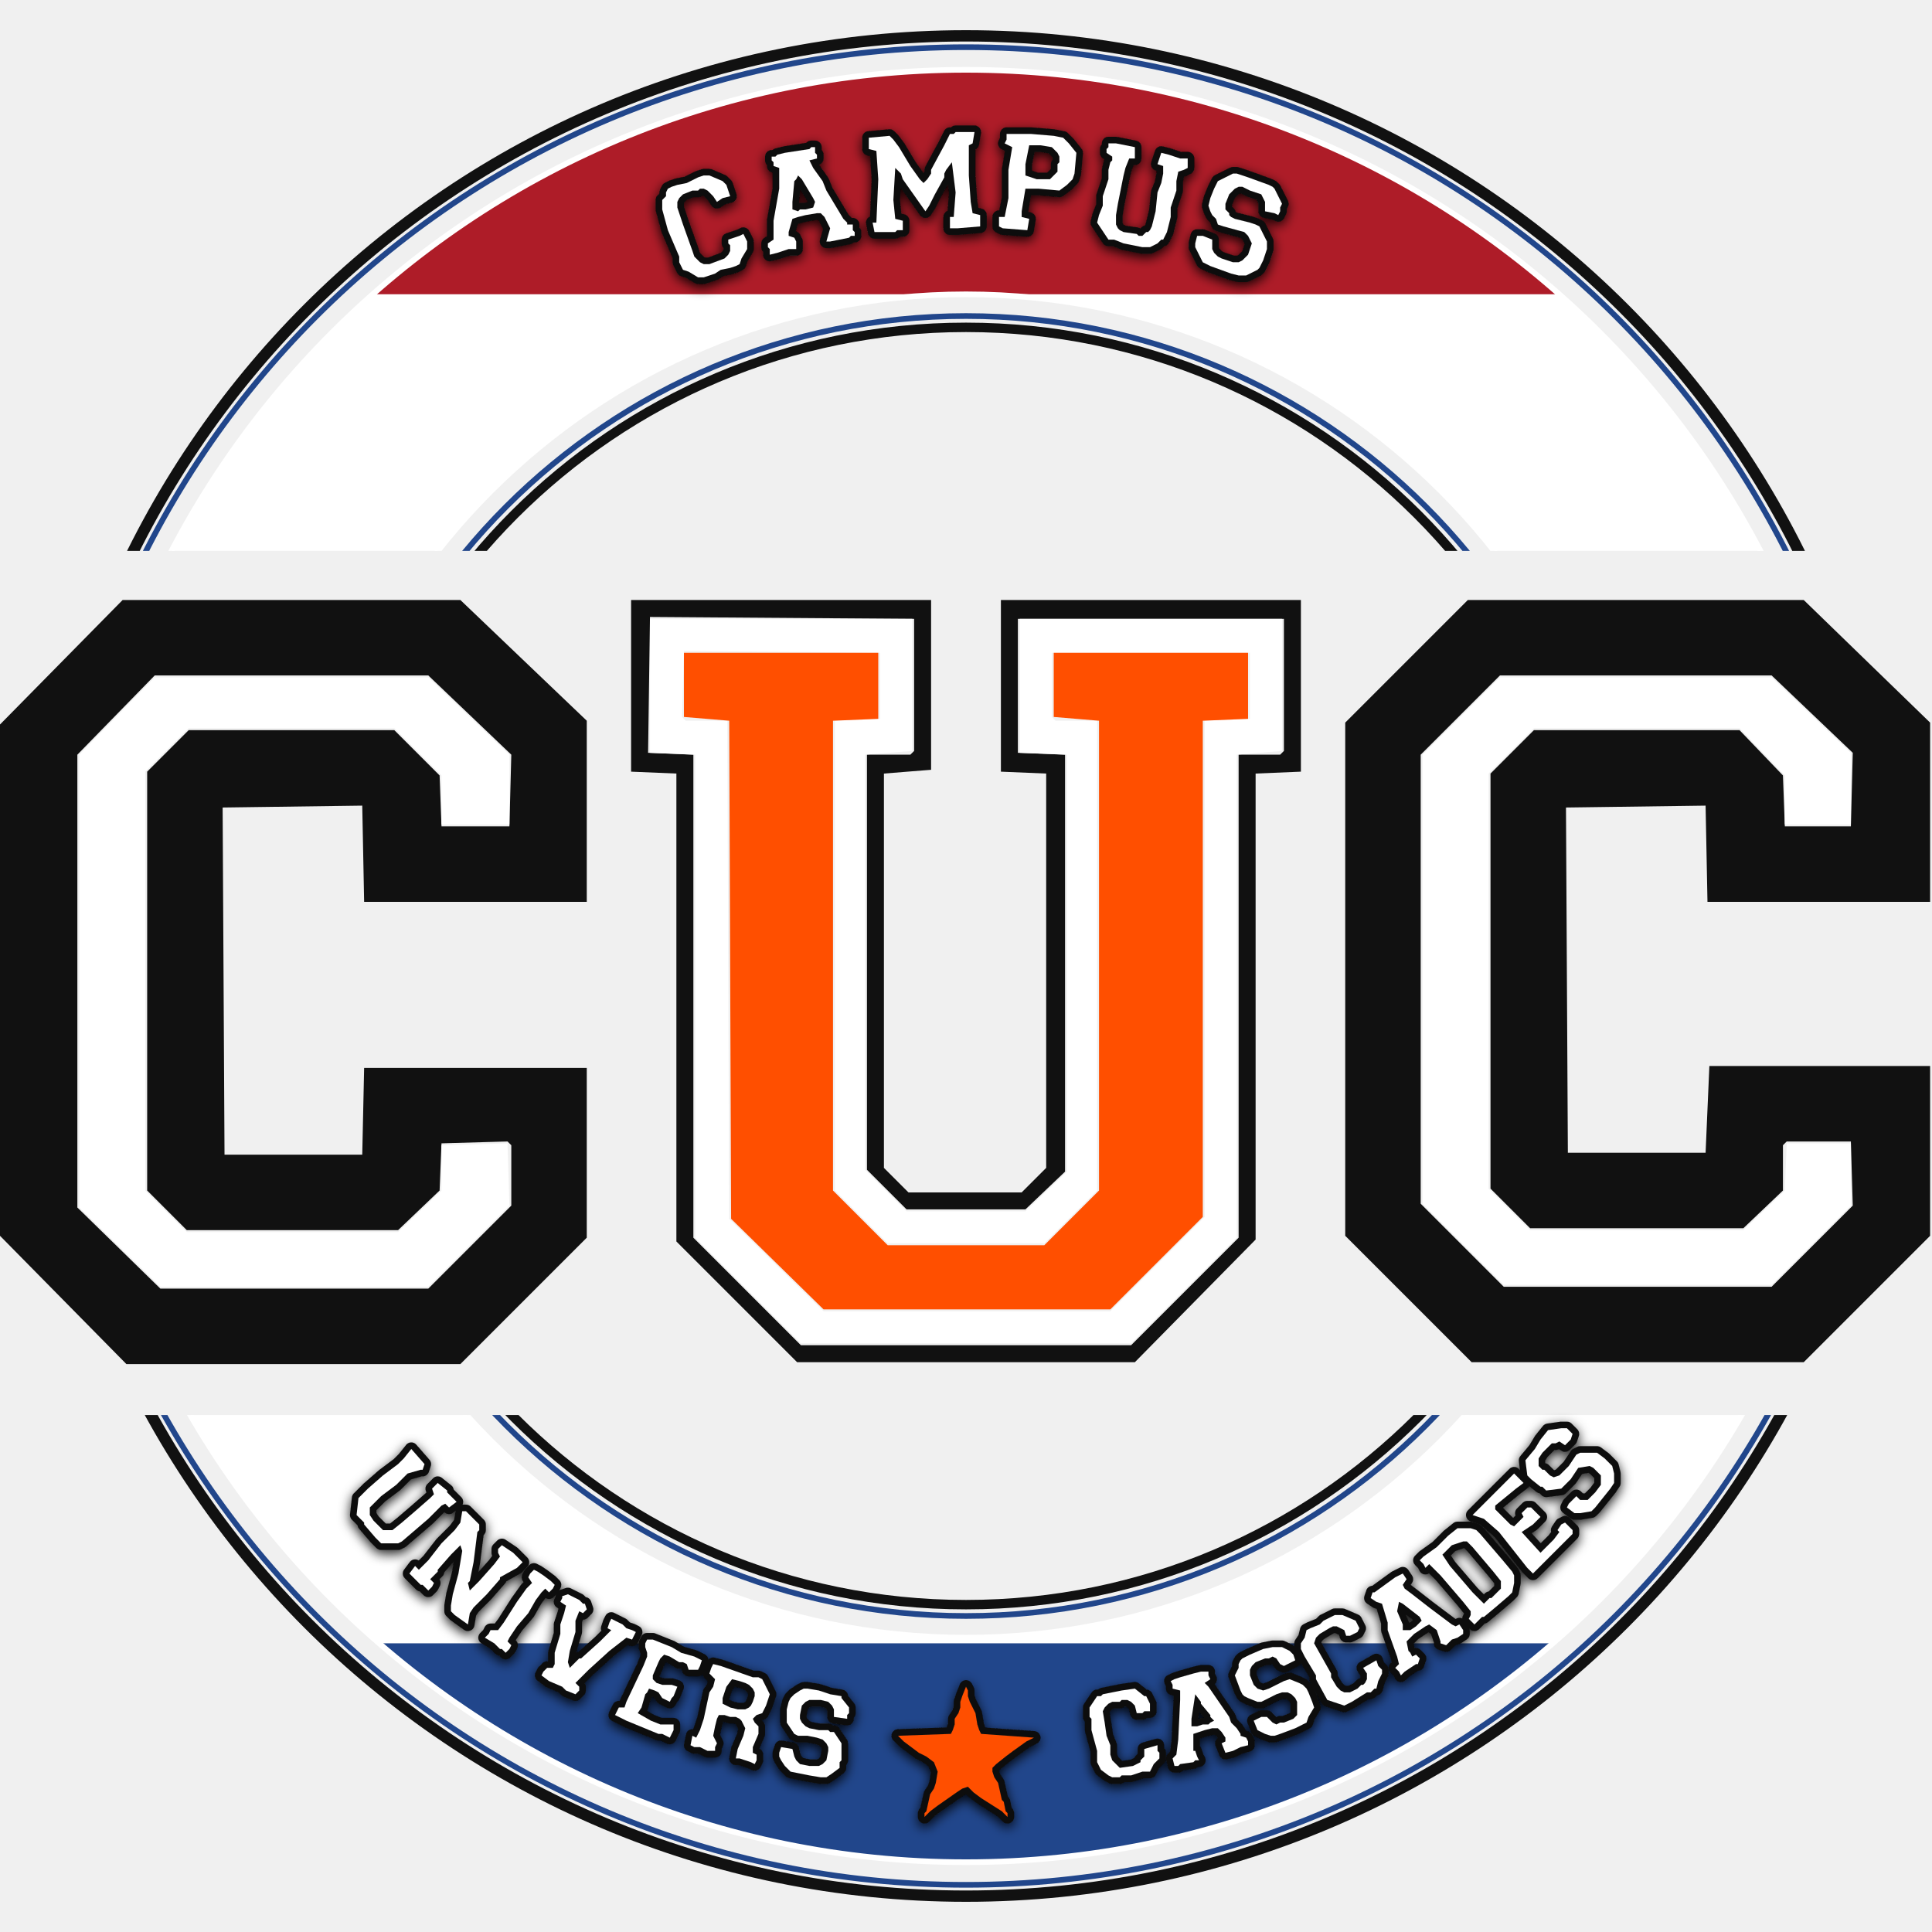
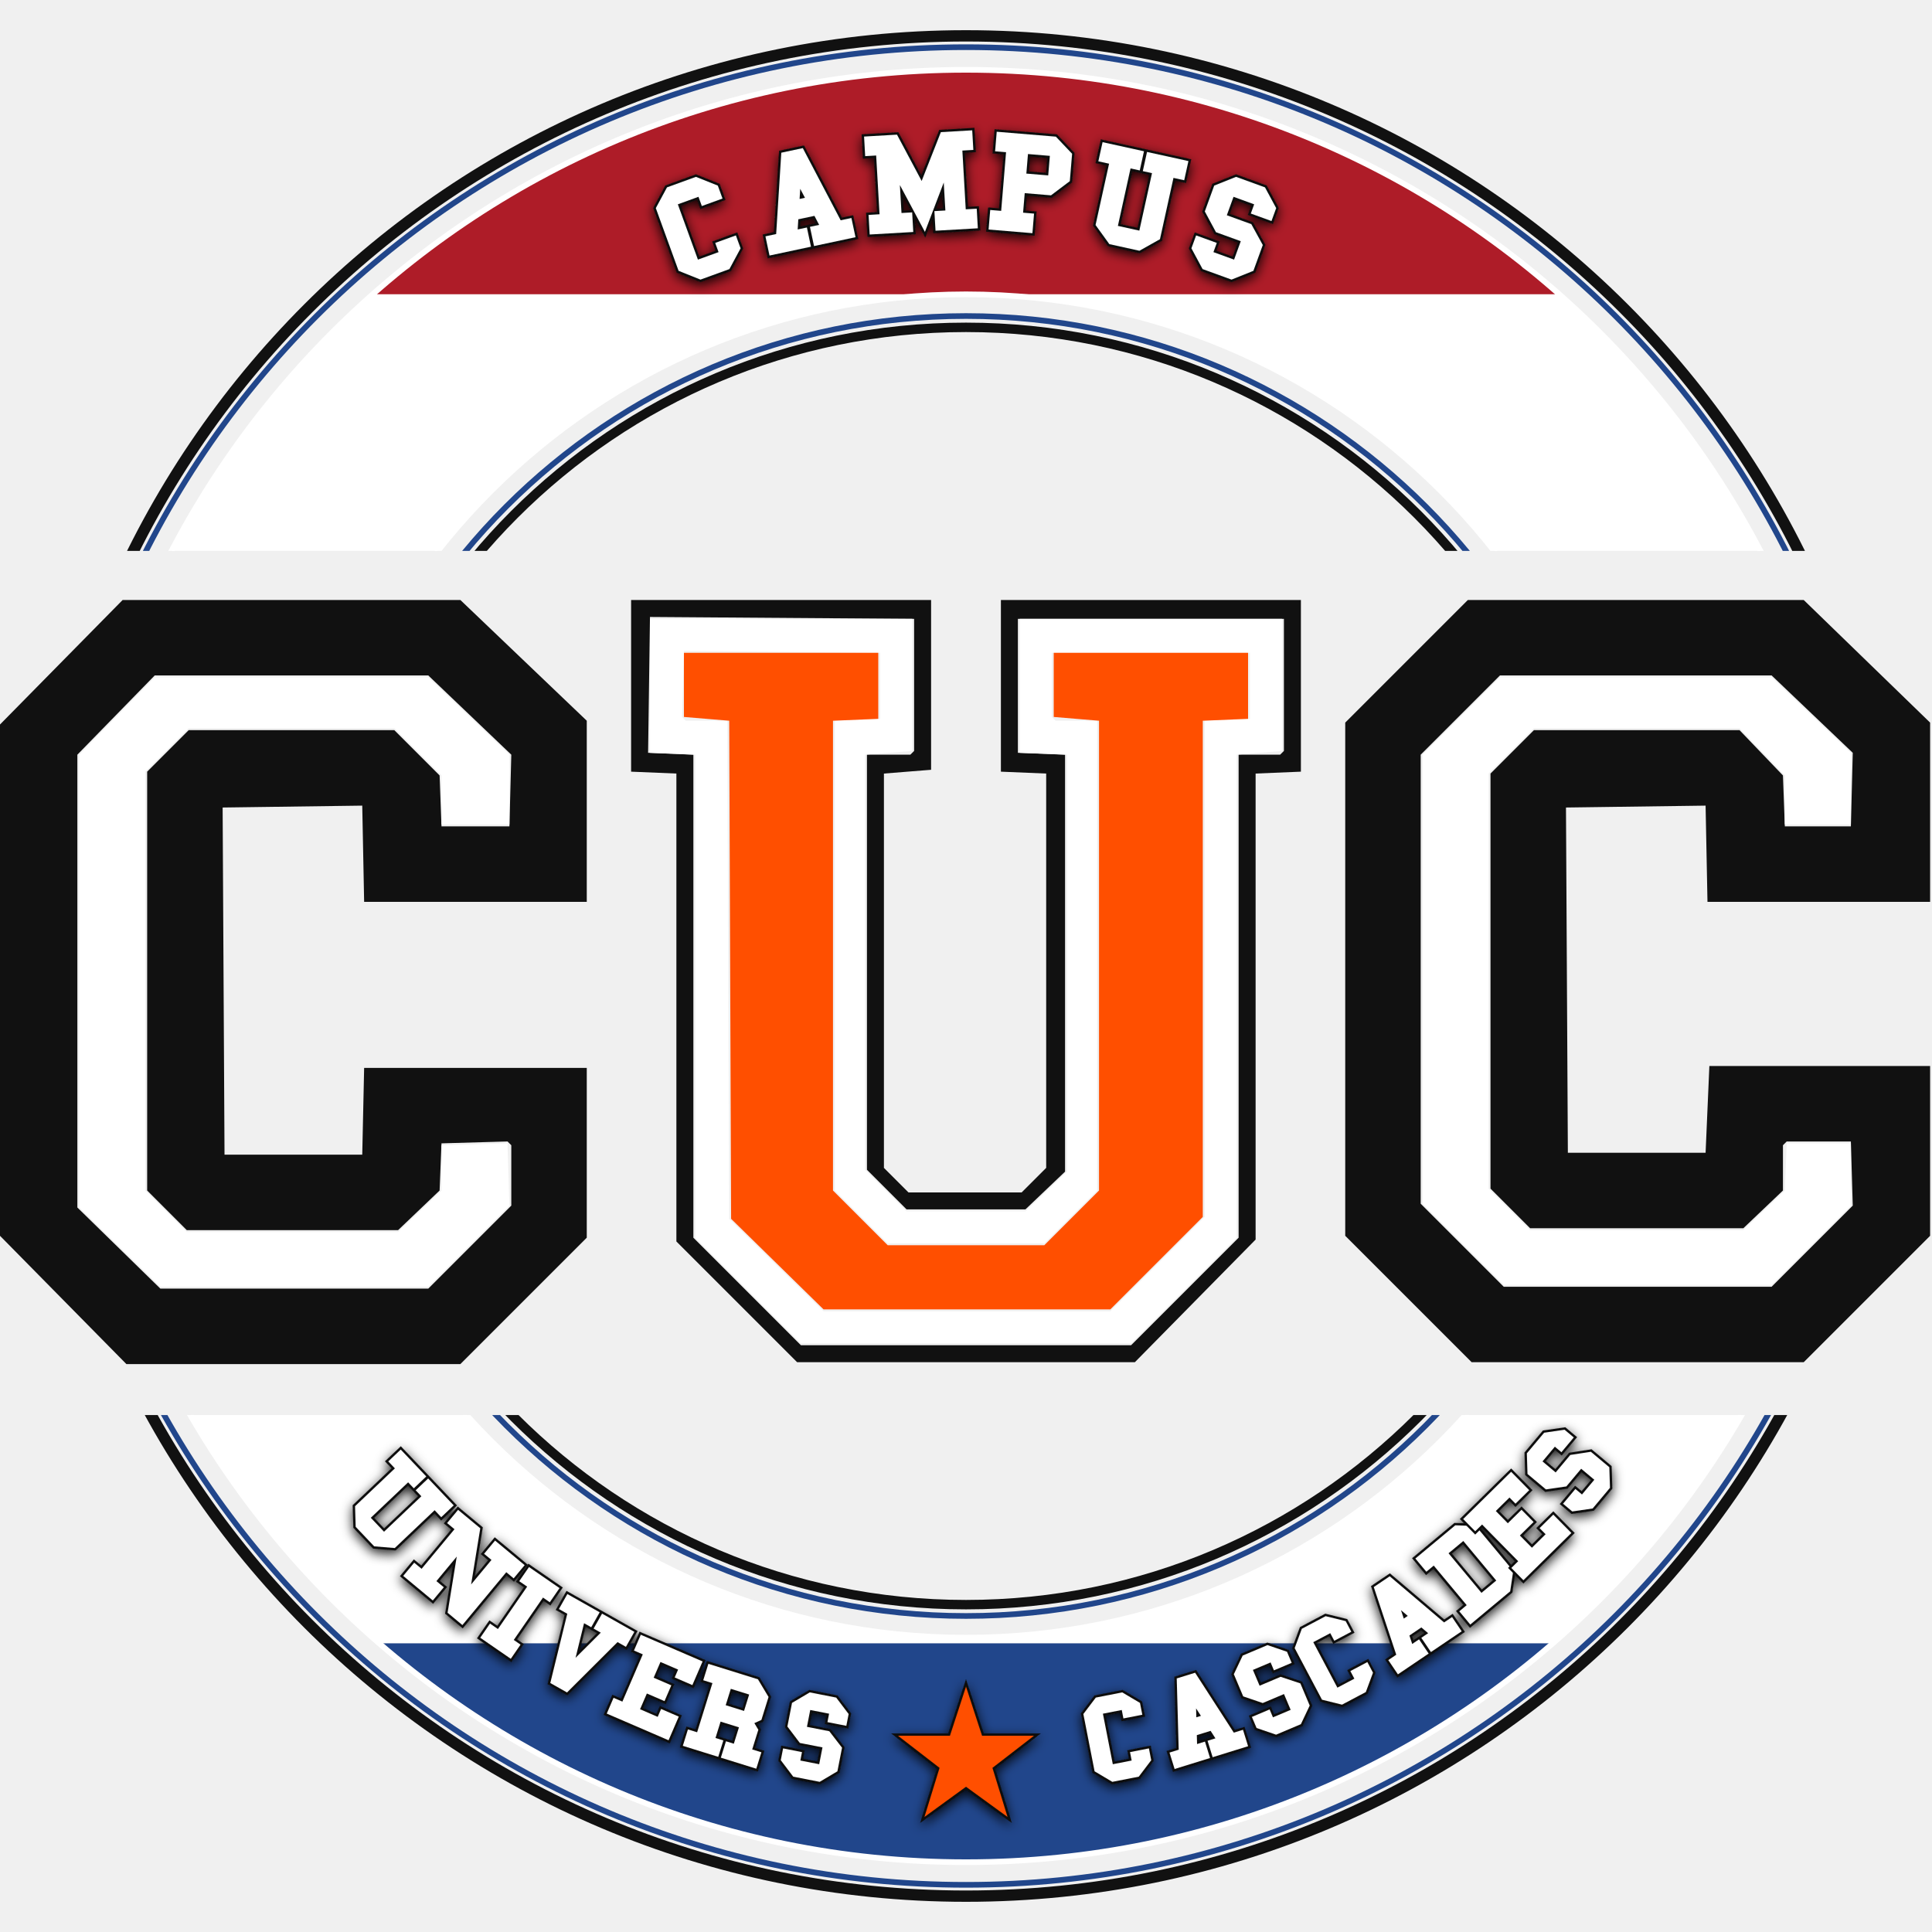
<svg xmlns="http://www.w3.org/2000/svg" viewBox="0 0 1024 1024" width="1024" height="1024">
  <defs>
    <clipPath id="ring-arcs-clip">
      <rect x="0" y="0" width="1024" height="292.0" />
      <rect x="0" y="750.0" width="1024" height="274.0" />
    </clipPath>
    <mask id="ring-donut-mask">
      <rect x="0" y="0" width="1024" height="1024" fill="black" />
      <circle cx="512.0" cy="512.0" r="475.0" fill="white" />
      <circle cx="512.0" cy="512.0" r="356.0" fill="black" />
    </mask>
    <filter id="text-glow" x="-20%" y="-20%" width="140%" height="140%">
      <feDropShadow dx="0" dy="2" stdDeviation="3" flood-color="#000000" flood-opacity="0.9" />
    </filter>
    <g id="flag-pattern">
      <rect x="0" y="0" width="1024" height="156" fill="#AE1C28" />
      <rect x="0" y="156" width="1024" height="715" fill="#FFFFFF" />
      <rect x="0" y="871" width="1024" height="153" fill="#21468B" />
    </g>
    <clipPath id="u-core-clip">
      <path d="M 362.5,346.0 L 362.5,380.0 L 386.5,382.0 L 387.5,646.0 L 436.5,694.0 L 588.5,694.0 L 637.5,645.0 L 637.5,382.0 L 661.5,381.0 L 661.5,346.0 L 558.5,346.0 L 558.5,380.0 L 582.5,382.0 L 582.5,631.0 L 553.5,660.0 L 470.5,660.0 L 441.5,631.0 L 441.5,382.0 L 465.5,381.0 L 465.5,346.0 Z" />
    </clipPath>
  </defs>
  <g clip-path="url(#ring-arcs-clip)">
    <g mask="url(#ring-donut-mask)">
      <use href="#flag-pattern" />
    </g>
    <circle cx="512.0" cy="512.0" r="493.0" fill="none" stroke="#111111" stroke-width="6" />
    <circle cx="512.0" cy="512.0" r="487.0" fill="none" stroke="#21468B" stroke-width="3" />
    <circle cx="512.0" cy="512.0" r="475.0" fill="none" stroke="#FFFFFF" stroke-width="3" />
    <circle cx="512.0" cy="512.0" r="356.0" fill="none" stroke="#FFFFFF" stroke-width="3" />
    <circle cx="512.0" cy="512.0" r="344.5" fill="none" stroke="#21468B" stroke-width="3" />
    <circle cx="512.0" cy="512.0" r="338.5" fill="none" stroke="#111111" stroke-width="5" />
  </g>
  <g filter="url(#text-glow)">
-     <path d="M 594.5,896.0 L 589.5,897.0 L 584.5,898.0 L 583.5,899.0 L 581.5,899.0 L 579.5,902.0 L 577.5,905.0 L 577.5,910.0 L 578.5,911.0 L 578.5,917.0 L 581.5,928.0 L 581.5,934.0 L 583.5,938.0 L 587.5,941.0 L 589.5,942.0 L 593.5,942.0 L 594.5,941.0 L 599.5,941.0 L 605.5,939.0 L 609.5,939.0 L 611.5,935.0 L 614.5,932.0 L 614.5,929.0 L 613.5,928.0 L 613.5,925.0 L 606.5,927.0 L 606.5,931.0 L 604.5,933.0 L 604.5,934.0 L 600.5,936.0 L 593.5,937.0 L 589.5,933.0 L 588.5,930.0 L 588.5,925.0 L 586.5,920.0 L 585.5,913.0 L 584.5,907.0 L 585.5,905.0 L 587.5,903.0 L 589.5,902.0 L 593.5,902.0 L 594.5,901.0 L 597.5,901.0 L 599.5,902.0 L 601.5,904.0 L 602.5,908.0 L 605.5,908.0 L 606.5,907.0 L 609.5,907.0 L 609.5,903.0 L 607.5,899.0 L 606.5,899.0 L 601.5,895.0 Z" fill="#FFFFFF" stroke="#111111" stroke-width="7" stroke-linejoin="round" paint-order="stroke fill" fill-rule="evenodd" />
-     <path d="M 426.0,895.0 L 424.0,896.0 L 421.0,898.0 L 419.0,900.0 L 418.0,902.0 L 417.0,906.0 L 417.0,913.0 L 419.0,916.0 L 421.0,919.0 L 423.0,920.0 L 428.0,920.0 L 433.0,921.0 L 436.0,922.0 L 438.0,924.0 L 439.0,926.0 L 439.0,928.0 L 438.0,933.0 L 436.0,935.0 L 434.0,936.0 L 429.0,936.0 L 424.0,935.0 L 422.0,933.0 L 421.0,931.0 L 420.0,927.0 L 414.0,926.0 L 413.0,929.0 L 413.0,931.0 L 414.0,933.0 L 416.0,936.0 L 419.0,939.0 L 424.0,940.0 L 429.0,941.0 L 435.0,942.0 L 438.0,942.0 L 441.0,940.0 L 445.0,937.0 L 445.0,934.0 L 446.0,933.0 L 446.0,924.0 L 442.0,918.0 L 440.0,918.0 L 439.0,917.0 L 434.0,917.0 L 429.0,916.0 L 427.0,915.0 L 425.0,913.0 L 424.0,911.0 L 424.0,909.0 L 425.0,904.0 L 427.0,902.0 L 429.0,901.0 L 435.0,901.0 L 439.0,902.0 L 441.0,904.0 L 442.0,906.0 L 442.0,910.0 L 449.0,911.0 L 449.0,909.0 L 450.0,908.0 L 450.0,905.0 L 446.0,900.0 L 446.0,899.0 L 440.0,898.0 L 434.0,896.0 L 428.0,895.0 Z" fill="#FFFFFF" stroke="#111111" stroke-width="7" stroke-linejoin="round" paint-order="stroke fill" fill-rule="evenodd" />
-     <path d="M 636.5,886.0 L 632.5,887.0 L 625.5,889.0 L 622.5,890.0 L 620.5,891.0 L 621.5,893.0 L 621.5,895.0 L 625.5,896.0 L 625.5,901.0 L 624.5,922.0 L 623.5,930.0 L 621.5,932.0 L 622.5,936.0 L 624.5,936.0 L 625.5,935.0 L 632.5,934.0 L 633.5,933.0 L 635.5,933.0 L 634.5,931.0 L 633.5,928.0 L 632.5,928.0 L 632.5,919.0 L 635.5,918.0 L 638.5,917.0 L 642.5,916.0 L 645.5,916.0 L 647.5,918.0 L 649.5,921.0 L 649.5,923.0 L 647.5,924.0 L 649.5,929.0 L 653.5,928.0 L 657.5,926.0 L 661.5,925.0 L 661.5,923.0 L 660.5,921.0 L 657.5,920.0 L 657.5,919.0 L 655.5,916.0 L 652.5,913.0 L 651.5,910.0 L 640.5,894.0 L 638.5,892.0 L 641.5,890.0 L 640.5,888.0 L 640.5,886.0 Z M 633.5,898.0 L 636.5,902.0 L 636.5,903.0 L 641.5,909.0 L 641.5,910.0 L 643.5,912.0 L 641.5,913.0 L 640.5,914.0 L 637.5,914.0 L 634.5,915.0 L 631.5,915.0 L 631.5,911.0 Z" fill="#FFFFFF" stroke="#111111" stroke-width="7" stroke-linejoin="round" paint-order="stroke fill" fill-rule="evenodd" />
-     <path d="M 378.0,882.0 L 377.0,884.0 L 376.0,887.0 L 379.0,890.0 L 378.0,894.0 L 376.0,897.0 L 373.0,911.0 L 371.0,917.0 L 369.0,921.0 L 367.0,920.0 L 366.0,925.0 L 368.0,926.0 L 371.0,926.0 L 375.0,928.0 L 379.0,928.0 L 379.0,926.0 L 380.0,924.0 L 378.0,920.0 L 379.0,915.0 L 380.0,911.0 L 381.0,909.0 L 384.0,909.0 L 387.0,910.0 L 390.0,910.0 L 392.0,911.0 L 393.0,912.0 L 395.0,916.0 L 394.0,920.0 L 391.0,927.0 L 390.0,932.0 L 392.0,932.0 L 395.0,933.0 L 398.0,934.0 L 400.0,935.0 L 401.0,933.0 L 401.0,930.0 L 399.0,929.0 L 399.0,926.0 L 402.0,919.0 L 402.0,915.0 L 400.0,913.0 L 399.0,911.0 L 401.0,909.0 L 404.0,908.0 L 406.0,904.0 L 407.0,901.0 L 408.0,898.0 L 404.0,890.0 L 402.0,889.0 L 399.0,889.0 L 382.0,883.0 Z M 388.0,890.0 L 392.0,891.0 L 395.0,892.0 L 397.0,893.0 L 399.0,895.0 L 400.0,897.0 L 400.0,899.0 L 399.0,902.0 L 398.0,904.0 L 397.0,905.0 L 395.0,906.0 L 391.0,906.0 L 387.0,905.0 L 383.0,903.0 L 383.0,900.0 L 385.0,894.0 Z" fill="#FFFFFF" stroke="#111111" stroke-width="7" stroke-linejoin="round" paint-order="stroke fill" fill-rule="evenodd" />
-     <path d="M 674.5,873.0 L 669.5,874.0 L 662.5,877.0 L 660.5,878.0 L 658.5,879.0 L 657.5,880.0 L 656.5,882.0 L 656.5,884.0 L 654.5,888.0 L 657.5,896.0 L 658.5,898.0 L 659.5,899.0 L 661.5,900.0 L 666.5,902.0 L 668.5,902.0 L 676.5,898.0 L 679.5,897.0 L 682.5,897.0 L 684.5,898.0 L 686.5,900.0 L 687.5,902.0 L 687.5,904.0 L 687.5,907.0 L 687.5,909.0 L 685.5,911.0 L 680.5,913.0 L 678.5,913.0 L 676.5,914.0 L 674.5,913.0 L 671.5,910.0 L 668.5,910.0 L 664.5,912.0 L 666.5,917.0 L 668.5,918.0 L 670.5,919.0 L 673.5,920.0 L 675.5,920.0 L 678.5,919.0 L 686.5,916.0 L 690.5,914.0 L 692.5,913.0 L 693.5,910.0 L 696.5,905.0 L 695.5,902.0 L 693.5,897.0 L 692.5,895.0 L 690.5,893.0 L 688.5,892.0 L 683.5,890.0 L 680.5,891.0 L 672.5,895.0 L 669.5,896.0 L 666.5,895.0 L 664.5,893.0 L 662.5,888.0 L 662.5,885.0 L 663.5,883.0 L 665.5,881.0 L 670.5,879.0 L 672.5,879.0 L 674.5,878.0 L 676.5,879.0 L 678.5,882.0 L 680.5,883.0 L 686.5,880.0 L 685.5,877.0 L 683.5,875.0 L 681.5,874.0 L 679.5,873.0 L 677.5,873.0 Z" fill="#FFFFFF" stroke="#111111" stroke-width="7" stroke-linejoin="round" paint-order="stroke fill" fill-rule="evenodd" />
-     <path d="M 343.0,869.0 L 342.0,871.0 L 342.0,873.0 L 343.0,876.0 L 343.0,878.0 L 341.0,883.0 L 332.0,902.0 L 331.0,905.0 L 328.0,905.0 L 327.0,907.0 L 326.0,909.0 L 328.0,910.0 L 332.0,912.0 L 349.0,919.0 L 351.0,919.0 L 355.0,921.0 L 356.0,919.0 L 357.0,917.0 L 357.0,914.0 L 352.0,914.0 L 350.0,914.0 L 345.0,912.0 L 338.0,908.0 L 340.0,905.0 L 342.0,898.0 L 343.0,897.0 L 344.0,895.0 L 347.0,896.0 L 349.0,897.0 L 351.0,900.0 L 355.0,902.0 L 356.0,900.0 L 357.0,899.0 L 359.0,894.0 L 356.0,893.0 L 353.0,893.0 L 351.0,893.0 L 348.0,892.0 L 346.0,890.0 L 346.0,888.0 L 349.0,881.0 L 350.0,879.0 L 352.0,877.0 L 355.0,878.0 L 360.0,881.0 L 362.0,881.0 L 364.0,882.0 L 365.0,885.0 L 370.0,885.0 L 371.0,883.0 L 372.0,880.0 L 370.0,879.0 L 368.0,878.0 L 361.0,876.0 L 356.0,873.0 L 346.0,869.0 Z" fill="#FFFFFF" stroke="#111111" stroke-width="7" stroke-linejoin="round" paint-order="stroke fill" fill-rule="evenodd" />
-     <path d="M 707.5,856.0 L 701.5,859.0 L 699.5,861.0 L 694.5,863.0 L 692.5,864.0 L 691.5,868.0 L 689.5,871.0 L 689.5,874.0 L 691.5,878.0 L 697.5,888.0 L 697.5,890.0 L 703.5,901.0 L 706.5,902.0 L 709.5,903.0 L 712.5,904.0 L 716.5,902.0 L 724.5,897.0 L 726.5,897.0 L 728.5,895.0 L 729.5,895.0 L 730.5,891.0 L 732.5,887.0 L 732.5,885.0 L 730.5,883.0 L 729.5,880.0 L 722.5,884.0 L 724.5,887.0 L 724.5,890.0 L 723.5,892.0 L 722.5,893.0 L 721.5,893.0 L 719.5,895.0 L 717.5,896.0 L 715.5,897.0 L 712.5,897.0 L 710.5,896.0 L 708.5,894.0 L 705.5,889.0 L 705.5,887.0 L 696.5,871.0 L 697.5,868.0 L 699.5,866.0 L 704.5,863.0 L 706.5,862.0 L 708.5,862.0 L 712.5,864.0 L 713.5,867.0 L 715.5,867.0 L 717.5,866.0 L 719.5,865.0 L 720.5,863.0 L 719.5,861.0 L 718.5,859.0 L 711.5,856.0 Z" fill="#FFFFFF" stroke="#111111" stroke-width="7" stroke-linejoin="round" paint-order="stroke fill" fill-rule="evenodd" />
-     <path d="M 298.0,846.0 L 298.0,847.0 L 297.0,849.0 L 300.0,851.0 L 299.0,855.0 L 297.0,861.0 L 297.0,866.0 L 294.0,876.0 L 294.0,882.0 L 293.0,884.0 L 290.0,884.0 L 288.0,886.0 L 287.0,888.0 L 291.0,891.0 L 298.0,894.0 L 300.0,896.0 L 305.0,898.0 L 307.0,896.0 L 307.0,894.0 L 305.0,892.0 L 312.0,885.0 L 323.0,875.0 L 332.0,868.0 L 335.0,869.0 L 336.0,867.0 L 337.0,865.0 L 335.0,864.0 L 332.0,863.0 L 330.0,861.0 L 324.0,858.0 L 323.0,860.0 L 322.0,863.0 L 324.0,864.0 L 318.0,870.0 L 308.0,879.0 L 307.0,879.0 L 302.0,884.0 L 301.0,881.0 L 302.0,875.0 L 305.0,865.0 L 305.0,859.0 L 307.0,854.0 L 309.0,855.0 L 311.0,853.0 L 310.0,850.0 L 309.0,850.0 L 307.0,848.0 L 301.0,845.0 Z" fill="#FFFFFF" stroke="#111111" stroke-width="7" stroke-linejoin="round" paint-order="stroke fill" fill-rule="evenodd" />
-     <path d="M 739.5,836.0 L 728.5,844.0 L 727.5,844.0 L 726.5,847.0 L 729.5,849.0 L 732.5,850.0 L 735.5,860.0 L 735.5,864.0 L 740.5,878.0 L 741.5,882.0 L 739.5,884.0 L 741.5,886.0 L 742.5,888.0 L 744.5,886.0 L 750.5,882.0 L 751.5,882.0 L 752.5,879.0 L 750.5,877.0 L 748.5,878.0 L 747.5,876.0 L 746.5,875.0 L 745.5,870.0 L 749.5,866.0 L 752.5,864.0 L 755.5,862.0 L 757.5,861.0 L 761.5,864.0 L 763.5,870.0 L 763.5,871.0 L 766.5,872.0 L 769.5,869.0 L 772.5,868.0 L 775.5,866.0 L 775.5,864.0 L 773.5,861.0 L 771.5,862.0 L 769.5,861.0 L 765.5,858.0 L 757.5,852.0 L 748.5,845.0 L 744.5,842.0 L 743.5,840.0 L 745.5,837.0 L 743.5,834.0 Z M 741.5,849.0 L 743.5,850.0 L 752.5,857.0 L 753.5,859.0 L 750.5,862.0 L 747.5,864.0 L 743.5,864.0 L 743.5,861.0 L 740.5,854.0 Z" fill="#FFFFFF" stroke="#111111" stroke-width="7" stroke-linejoin="round" paint-order="stroke fill" fill-rule="evenodd" />
-     <path d="M 283.0,832.0 L 281.0,834.0 L 280.0,836.0 L 282.0,839.0 L 279.0,842.0 L 274.0,849.0 L 267.0,860.0 L 264.0,864.0 L 260.0,864.0 L 259.0,866.0 L 257.0,868.0 L 262.0,871.0 L 265.0,874.0 L 266.0,874.0 L 268.0,876.0 L 270.0,874.0 L 271.0,872.0 L 269.0,870.0 L 270.0,868.0 L 272.0,865.0 L 274.0,862.0 L 280.0,855.0 L 284.0,848.0 L 287.0,844.0 L 289.0,842.0 L 291.0,844.0 L 293.0,842.0 L 294.0,840.0 L 292.0,838.0 L 288.0,835.0 L 285.0,833.0 Z" fill="#FFFFFF" stroke="#111111" stroke-width="7" stroke-linejoin="round" paint-order="stroke fill" fill-rule="evenodd" />
-     <path d="M 772.5,810.0 L 767.5,814.0 L 761.5,820.0 L 754.5,825.0 L 752.5,827.0 L 754.5,829.0 L 755.5,831.0 L 757.5,829.0 L 763.5,835.0 L 769.5,842.0 L 775.5,849.0 L 779.5,854.0 L 779.5,856.0 L 778.5,858.0 L 781.5,861.0 L 785.5,857.0 L 786.5,857.0 L 792.5,852.0 L 799.5,846.0 L 801.5,844.0 L 802.5,839.0 L 802.5,835.0 L 801.5,833.0 L 796.5,827.0 L 790.5,820.0 L 784.5,813.0 L 782.5,811.0 L 779.5,810.0 Z M 775.5,817.0 L 777.5,817.0 L 780.5,820.0 L 791.5,833.0 L 795.5,838.0 L 795.5,842.0 L 790.5,847.0 L 789.5,847.0 L 786.5,850.0 L 780.5,844.0 L 768.5,830.0 L 764.5,824.0 L 769.5,819.0 Z" fill="#FFFFFF" stroke="#111111" stroke-width="7" stroke-linejoin="round" paint-order="stroke fill" fill-rule="evenodd" />
-     <path d="M 245.0,801.0 L 244.0,807.0 L 241.0,811.0 L 234.0,818.0 L 227.0,827.0 L 222.0,832.0 L 220.0,830.0 L 217.0,834.0 L 223.0,840.0 L 224.0,840.0 L 227.0,843.0 L 229.0,841.0 L 230.0,839.0 L 228.0,837.0 L 232.0,833.0 L 232.0,832.0 L 239.0,824.0 L 244.0,819.0 L 245.0,822.0 L 244.0,828.0 L 243.0,834.0 L 240.0,845.0 L 239.0,851.0 L 239.0,854.0 L 241.0,856.0 L 248.0,861.0 L 249.0,855.0 L 251.0,852.0 L 258.0,845.0 L 265.0,837.0 L 265.0,836.0 L 274.0,831.0 L 277.0,828.0 L 272.0,823.0 L 266.0,819.0 L 264.0,821.0 L 264.0,823.0 L 265.0,825.0 L 262.0,829.0 L 254.0,838.0 L 249.0,843.0 L 248.0,839.0 L 249.0,838.0 L 251.0,828.0 L 253.0,812.0 L 254.0,811.0 L 254.0,808.0 L 247.0,801.0 Z" fill="#FFFFFF" stroke="#111111" stroke-width="7" stroke-linejoin="round" paint-order="stroke fill" fill-rule="evenodd" />
-     <path d="M 802.5,781.0 L 780.5,803.0 L 786.5,805.0 L 794.5,812.0 L 809.5,831.0 L 812.5,834.0 L 833.5,813.0 L 833.5,811.0 L 829.5,807.0 L 827.5,808.0 L 825.5,811.0 L 826.5,812.0 L 823.5,816.0 L 816.5,823.0 L 806.5,812.0 L 812.5,808.0 L 816.5,804.0 L 811.5,799.0 L 809.5,799.0 L 806.5,802.0 L 807.5,804.0 L 802.5,809.0 L 800.5,808.0 L 792.5,800.0 L 792.5,798.0 L 803.5,789.0 L 807.5,786.0 Z" fill="#FFFFFF" stroke="#111111" stroke-width="7" stroke-linejoin="round" paint-order="stroke fill" fill-rule="evenodd" />
-     <path d="M 214.0,773.0 L 211.0,776.0 L 203.0,782.0 L 195.0,789.0 L 190.0,794.0 L 189.0,803.0 L 193.0,807.0 L 193.0,808.0 L 199.0,815.0 L 202.0,818.0 L 211.0,818.0 L 213.0,817.0 L 220.0,811.0 L 227.0,805.0 L 234.0,798.0 L 236.0,797.0 L 238.0,799.0 L 242.0,796.0 L 237.0,791.0 L 237.0,790.0 L 232.0,786.0 L 229.0,789.0 L 230.0,792.0 L 228.0,794.0 L 220.0,801.0 L 213.0,807.0 L 208.0,811.0 L 203.0,811.0 L 198.0,806.0 L 196.0,803.0 L 196.0,799.0 L 202.0,793.0 L 210.0,787.0 L 216.0,781.0 L 223.0,779.0 L 224.0,779.0 L 225.0,776.0 L 218.0,768.0 Z" fill="#FFFFFF" stroke="#111111" stroke-width="7" stroke-linejoin="round" paint-order="stroke fill" fill-rule="evenodd" />
-     <path d="M 827.5,757.0 L 820.5,758.0 L 816.5,763.0 L 813.5,768.0 L 808.5,774.0 L 809.5,782.0 L 811.5,784.0 L 816.5,788.0 L 817.5,788.0 L 819.5,790.0 L 827.5,789.0 L 832.5,784.0 L 836.5,778.0 L 842.5,777.0 L 844.5,778.0 L 848.5,782.0 L 848.5,787.0 L 845.5,791.0 L 841.5,795.0 L 837.5,795.0 L 835.5,793.0 L 831.5,797.0 L 830.5,799.0 L 834.5,802.0 L 837.5,802.0 L 843.5,801.0 L 845.5,799.0 L 853.5,789.0 L 855.5,786.0 L 855.5,781.0 L 854.5,777.0 L 850.5,773.0 L 846.5,770.0 L 837.5,770.0 L 835.5,771.0 L 831.5,777.0 L 826.5,782.0 L 823.5,783.0 L 821.5,782.0 L 818.5,779.0 L 817.5,779.0 L 815.5,777.0 L 815.5,773.0 L 817.5,770.0 L 822.5,765.0 L 824.5,765.0 L 826.5,764.0 L 829.5,766.0 L 832.5,763.0 L 833.5,760.0 L 830.5,757.0 Z" fill="#FFFFFF" stroke="#111111" stroke-width="7" stroke-linejoin="round" paint-order="stroke fill" fill-rule="evenodd" />
-     <path d="M 373.0,93.0 L 370.0,94.0 L 364.0,97.0 L 359.0,98.0 L 356.0,99.0 L 354.0,100.0 L 353.0,102.0 L 353.0,104.0 L 351.0,106.0 L 351.0,108.0 L 351.0,111.0 L 354.0,122.0 L 360.0,136.0 L 360.0,139.0 L 362.0,143.0 L 365.0,144.0 L 370.0,147.0 L 373.0,147.0 L 379.0,145.0 L 382.0,143.0 L 387.0,142.0 L 390.0,141.0 L 392.0,140.0 L 393.0,137.0 L 396.0,132.0 L 396.0,128.0 L 394.0,124.0 L 392.0,125.0 L 386.0,127.0 L 386.0,129.0 L 387.0,130.0 L 387.0,133.0 L 386.0,135.0 L 384.0,137.0 L 376.0,140.0 L 373.0,140.0 L 371.0,139.0 L 368.0,136.0 L 367.0,133.0 L 362.0,119.0 L 359.0,110.0 L 359.0,107.0 L 360.0,105.0 L 362.0,103.0 L 367.0,101.0 L 370.0,101.0 L 371.0,100.0 L 373.0,100.0 L 375.0,101.0 L 378.0,104.0 L 380.0,107.0 L 383.0,105.0 L 387.0,104.0 L 386.0,101.0 L 385.0,98.0 L 383.0,96.0 L 376.0,93.0 Z" fill="#FFFFFF" stroke="#111111" stroke-width="7" stroke-linejoin="round" paint-order="stroke fill" fill-rule="evenodd" />
-     <path d="M 653.5,92.0 L 647.5,95.0 L 645.5,96.0 L 643.5,100.0 L 641.5,105.0 L 640.5,109.0 L 641.5,112.0 L 642.5,114.0 L 644.5,116.0 L 645.5,119.0 L 648.5,120.0 L 659.5,123.0 L 661.5,125.0 L 663.5,129.0 L 662.5,132.0 L 661.5,135.0 L 658.5,138.0 L 656.5,139.0 L 653.5,139.0 L 650.5,138.0 L 647.5,137.0 L 645.5,136.0 L 643.5,134.0 L 642.5,132.0 L 642.5,127.0 L 637.5,125.0 L 634.5,125.0 L 633.5,129.0 L 633.5,131.0 L 636.5,137.0 L 637.5,139.0 L 641.5,141.0 L 652.5,145.0 L 656.5,146.0 L 660.5,146.0 L 664.5,144.0 L 666.5,143.0 L 667.5,142.0 L 668.5,140.0 L 669.5,138.0 L 671.5,132.0 L 671.5,128.0 L 667.5,120.0 L 665.5,119.0 L 662.5,118.0 L 654.5,116.0 L 652.5,115.0 L 651.5,114.0 L 651.5,113.0 L 649.5,111.0 L 649.5,108.0 L 651.5,103.0 L 654.5,100.0 L 656.5,99.0 L 658.5,99.0 L 662.5,101.0 L 668.5,103.0 L 670.5,107.0 L 670.5,109.0 L 670.5,112.0 L 675.5,113.0 L 677.5,114.0 L 678.5,112.0 L 678.5,110.0 L 679.5,108.0 L 678.5,106.0 L 676.5,102.0 L 675.5,100.0 L 674.5,99.0 L 672.5,98.0 L 661.5,94.0 L 655.5,92.0 Z" fill="#FFFFFF" stroke="#111111" stroke-width="7" stroke-linejoin="round" paint-order="stroke fill" fill-rule="evenodd" />
-     <path d="M 430.0,78.0 L 429.0,79.0 L 416.0,81.0 L 412.0,82.0 L 411.0,83.0 L 409.0,83.0 L 409.0,85.0 L 410.0,86.0 L 410.0,88.0 L 413.0,89.0 L 413.0,100.0 L 410.0,117.0 L 410.0,127.0 L 407.0,129.0 L 407.0,131.0 L 408.0,132.0 L 408.0,135.0 L 412.0,134.0 L 418.0,132.0 L 422.0,132.0 L 422.0,128.0 L 421.0,126.0 L 418.0,125.0 L 418.0,123.0 L 420.0,116.0 L 423.0,115.0 L 427.0,114.0 L 433.0,113.0 L 435.0,113.0 L 437.0,115.0 L 440.0,121.0 L 438.0,128.0 L 440.0,128.0 L 445.0,127.0 L 450.0,126.0 L 451.0,125.0 L 453.0,125.0 L 453.0,123.0 L 452.0,122.0 L 452.0,119.0 L 449.0,119.0 L 449.0,118.0 L 447.0,116.0 L 444.0,111.0 L 438.0,101.0 L 436.0,96.0 L 431.0,89.0 L 429.0,85.0 L 433.0,84.0 L 433.0,82.0 L 432.0,81.0 L 432.0,78.0 Z M 423.0,93.0 L 425.0,95.0 L 431.0,105.0 L 432.0,107.0 L 431.0,110.0 L 427.0,111.0 L 424.0,111.0 L 423.0,112.0 L 420.0,111.0 L 420.0,107.0 L 421.0,96.0 L 422.0,95.0 Z" fill="#FFFFFF" stroke="#111111" stroke-width="7" stroke-linejoin="round" paint-order="stroke fill" fill-rule="evenodd" />
-     <path d="M 587.5,76.0 L 587.5,78.0 L 586.5,79.0 L 586.5,81.0 L 589.5,83.0 L 589.5,85.0 L 588.5,86.0 L 587.5,90.0 L 587.5,95.0 L 584.5,104.0 L 584.5,109.0 L 582.5,114.0 L 581.5,118.0 L 583.5,121.0 L 587.5,127.0 L 590.5,127.0 L 595.5,129.0 L 605.5,131.0 L 609.5,131.0 L 611.5,130.0 L 613.5,129.0 L 615.5,127.0 L 616.5,127.0 L 618.5,123.0 L 619.5,119.0 L 620.5,115.0 L 620.5,110.0 L 623.5,101.0 L 623.5,96.0 L 624.5,91.0 L 627.5,90.0 L 629.5,89.0 L 629.5,84.0 L 625.5,84.0 L 619.5,82.0 L 615.5,81.0 L 613.5,87.0 L 616.5,88.0 L 616.5,92.0 L 615.5,97.0 L 613.5,102.0 L 612.5,112.0 L 610.5,120.0 L 609.5,122.0 L 608.5,123.0 L 607.5,123.0 L 605.5,125.0 L 603.5,125.0 L 602.5,124.0 L 595.5,123.0 L 593.5,122.0 L 592.5,121.0 L 591.5,119.0 L 591.5,114.0 L 592.5,108.0 L 595.5,93.0 L 596.5,89.0 L 598.5,84.0 L 601.5,84.0 L 601.5,81.0 L 601.5,78.0 L 596.5,77.0 L 591.5,76.0 Z" fill="#FFFFFF" stroke="#111111" stroke-width="7" stroke-linejoin="round" paint-order="stroke fill" fill-rule="evenodd" />
-     <path d="M 533.5,71.0 L 533.5,74.0 L 532.5,76.0 L 536.5,78.0 L 534.5,90.0 L 534.5,105.0 L 532.5,115.0 L 529.5,115.0 L 529.5,120.0 L 531.5,121.0 L 544.5,122.0 L 545.5,116.0 L 541.5,115.0 L 541.5,112.0 L 543.5,100.0 L 550.5,100.0 L 561.5,101.0 L 565.5,98.0 L 568.5,95.0 L 569.5,92.0 L 570.5,81.0 L 566.5,76.0 L 563.5,73.0 L 558.5,72.0 L 546.5,71.0 Z M 545.5,77.0 L 551.5,77.0 L 557.5,78.0 L 560.5,81.0 L 561.5,83.0 L 561.5,86.0 L 560.5,87.0 L 560.5,91.0 L 556.5,95.0 L 549.5,95.0 L 543.5,93.0 L 543.5,87.0 Z" fill="#FFFFFF" stroke="#111111" stroke-width="7" stroke-linejoin="round" paint-order="stroke fill" fill-rule="evenodd" />
-     <path d="M 506.5,70.0 L 505.5,71.0 L 503.5,71.0 L 502.5,73.0 L 500.5,77.0 L 493.5,90.0 L 493.5,92.0 L 491.5,95.0 L 489.5,97.0 L 487.5,95.0 L 482.5,88.0 L 476.5,78.0 L 473.5,74.0 L 471.5,72.0 L 460.5,73.0 L 460.5,79.0 L 464.5,80.0 L 465.5,95.0 L 464.5,118.0 L 462.5,118.0 L 463.5,123.0 L 474.5,123.0 L 475.5,122.0 L 478.5,122.0 L 478.5,117.0 L 474.5,116.0 L 473.5,106.0 L 474.5,89.0 L 477.5,92.0 L 478.5,95.0 L 490.5,112.0 L 492.5,109.0 L 495.5,103.0 L 500.5,94.0 L 500.5,92.0 L 501.5,90.0 L 504.5,86.0 L 506.5,102.0 L 505.5,115.0 L 503.5,115.0 L 503.5,121.0 L 507.5,121.0 L 519.5,120.0 L 519.5,114.0 L 515.5,113.0 L 514.5,107.0 L 513.5,93.0 L 513.5,77.0 L 515.5,76.0 L 516.5,70.0 Z" fill="#FFFFFF" stroke="#111111" stroke-width="7" stroke-linejoin="round" paint-order="stroke fill" fill-rule="evenodd" />
-     <path d="M 512.0,894.0 L 510.0,899.0 L 509.0,902.0 L 509.0,905.0 L 508.0,908.0 L 506.0,911.0 L 506.0,914.0 L 505.0,917.0 L 504.0,919.0 L 476.0,920.0 L 479.0,923.0 L 483.0,926.0 L 487.0,929.0 L 491.0,931.0 L 495.0,934.0 L 497.0,939.0 L 496.0,945.0 L 495.0,948.0 L 493.0,951.0 L 491.0,960.0 L 490.0,961.0 L 490.0,963.0 L 493.0,960.0 L 497.0,957.0 L 507.0,950.0 L 510.0,948.0 L 513.0,947.0 L 516.0,950.0 L 520.0,953.0 L 531.0,960.0 L 534.0,963.0 L 534.0,961.0 L 533.0,960.0 L 532.0,955.0 L 531.0,954.0 L 529.0,945.0 L 527.0,942.0 L 526.0,939.0 L 526.0,937.0 L 528.0,935.0 L 533.0,931.0 L 537.0,928.0 L 544.0,923.0 L 548.0,921.0 L 520.0,919.0 L 519.0,917.0 L 518.0,914.0 L 517.0,908.0 L 514.0,902.0 L 513.0,899.0 L 513.0,896.0 Z" fill="#FF4F00" stroke="#111111" stroke-width="7" stroke-linejoin="round" paint-order="stroke fill" fill-rule="evenodd" />
+     <path d="M 371.27,148.19 L 359.67,143.54 L 347.6,110.31 L 353.53,99.31 L 368.85,93.74 L 380.45,98.38 L 382.94,105.23 L 371.99,109.2 L 370.21,104.31 L 359.26,108.29 L 369.91,137.61 L 380.86,133.64 L 379.08,128.75 L 390.03,124.78 L 392.52,131.62 L 386.6,142.62 Z" fill="#FFFFFF" stroke="#111111" stroke-width="2.5" stroke-linejoin="miter" paint-order="stroke fill" fill-rule="evenodd" />
+     <path d="M 407.86,135.44 L 405.7,125.27 L 411.39,124.05 L 414.11,80.94 L 425.5,78.51 L 445.57,116.76 L 451.26,115.55 L 453.43,125.72 L 431.46,130.41 L 429.29,120.23 L 434.17,119.19 L 431.67,114.41 L 423.12,116.23 L 422.78,121.62 L 427.67,120.58 L 429.83,130.75 Z M 424.14,100.07 L 423.8,105.45 L 426.65,104.85 Z" fill="#FFFFFF" stroke="#111111" stroke-width="2.5" stroke-linejoin="miter" paint-order="stroke fill" fill-rule="evenodd" />
+     <path d="M 460.96,124.29 L 460.36,113.91 L 466.18,113.57 L 464.39,82.42 L 458.57,82.76 L 457.98,72.38 L 475.42,71.37 L 488.5,95.92 L 498.68,70.04 L 515.29,69.08 L 515.89,79.46 L 510.07,79.8 L 511.86,110.95 L 517.68,110.61 L 518.27,121.0 L 495.85,122.28 L 495.25,111.9 L 501.07,111.57 L 500.21,96.73 L 490.22,122.91 L 476.95,98.07 L 477.81,112.9 L 483.46,112.58 L 484.05,122.96 Z" fill="#FFFFFF" stroke="#111111" stroke-width="2.5" stroke-linejoin="miter" paint-order="stroke fill" fill-rule="evenodd" />
+     <path d="M 523.98,121.65 L 524.84,111.29 L 530.65,111.77 L 533.23,80.68 L 527.43,80.19 L 528.29,69.83 L 559.63,72.43 L 568.23,81.5 L 567.02,96.01 L 557.05,103.53 L 543.12,102.37 L 542.25,112.73 L 548.06,113.22 L 547.2,123.58 Z M 543.98,92.01 L 555.58,92.97 L 556.45,82.61 L 544.84,81.64 Z" fill="#FFFFFF" stroke="#111111" stroke-width="2.5" stroke-linejoin="miter" paint-order="stroke fill" fill-rule="evenodd" />
+     <path d="M 584.39,75.35 L 606.33,80.18 L 604.09,90.34 L 599.21,89.26 L 592.5,119.73 L 603.87,122.24 L 610.59,91.77 L 605.71,90.7 L 607.95,80.54 L 629.89,85.37 L 627.65,95.53 L 621.96,94.28 L 614.8,126.78 L 603.91,132.9 L 587.98,129.39 L 580.67,119.26 L 587.84,86.76 L 582.15,85.5 Z" fill="#FFFFFF" stroke="#111111" stroke-width="2.5" stroke-linejoin="miter" paint-order="stroke fill" fill-rule="evenodd" />
+     <path d="M 633.97,124.78 L 644.92,128.75 L 643.14,133.64 L 654.09,137.61 L 657.64,127.84 L 644.5,123.07 L 638.58,112.07 L 643.55,98.38 L 655.15,93.74 L 670.47,99.31 L 676.4,110.31 L 673.91,117.15 L 662.96,113.18 L 664.74,108.29 L 653.79,104.31 L 650.24,114.09 L 663.22,118.8 L 669.3,129.86 L 664.33,143.54 L 652.73,148.19 L 637.4,142.62 L 631.48,131.62 Z" fill="#FFFFFF" stroke="#111111" stroke-width="2.5" stroke-linejoin="miter" paint-order="stroke fill" fill-rule="evenodd" />
+     <path d="M 212.4,768.31 L 225.93,782.56 L 219.33,788.83 L 216.32,785.66 L 196.52,804.45 L 203.54,811.85 L 223.34,793.05 L 220.33,789.88 L 226.93,783.62 L 240.47,797.87 L 233.87,804.14 L 230.36,800.44 L 209.24,820.49 L 198.34,819.59 L 188.52,809.24 L 188.19,798.32 L 209.31,778.27 L 205.8,774.57 Z" fill="#FFFFFF" stroke="#111111" stroke-width="2.5" stroke-linejoin="miter" paint-order="stroke fill" fill-rule="evenodd" />
+     <path d="M 213.72,835.26 L 219.53,828.26 L 223.46,831.51 L 240.9,810.51 L 236.98,807.26 L 242.79,800.26 L 254.55,810.02 L 249.7,839.79 L 260.5,826.79 L 256.58,823.54 L 262.39,816.54 L 278.07,829.56 L 272.26,836.56 L 268.34,833.3 L 245.08,861.31 L 237.24,854.79 L 242.09,825.02 L 231.3,838.03 L 235.22,841.28 L 229.4,848.28 Z" fill="#FFFFFF" stroke="#111111" stroke-width="2.5" stroke-linejoin="miter" paint-order="stroke fill" fill-rule="evenodd" />
+     <path d="M 254.55,868.03 L 259.71,860.54 L 263.91,863.43 L 279.41,840.95 L 275.21,838.06 L 280.38,830.57 L 296.56,841.73 L 291.39,849.22 L 287.8,846.74 L 272.3,869.21 L 275.89,871.69 L 270.73,879.19 Z" fill="#FFFFFF" stroke="#111111" stroke-width="2.5" stroke-linejoin="miter" paint-order="stroke fill" fill-rule="evenodd" />
+     <path d="M 300.72,844.89 L 317.83,854.55 L 313.36,862.47 L 309.56,860.33 L 305.05,878.68 L 318.43,865.34 L 314.63,863.19 L 319.1,855.26 L 336.22,864.92 L 331.75,872.85 L 327.31,870.34 L 300.54,897.03 L 291.67,892.03 L 300.68,855.32 L 296.24,852.81 Z" fill="#FFFFFF" stroke="#111111" stroke-width="2.5" stroke-linejoin="miter" paint-order="stroke fill" fill-rule="evenodd" />
+     <path d="M 321.6,908.24 L 325.2,899.88 L 329.88,901.9 L 340.7,876.84 L 336.02,874.82 L 339.63,866.46 L 372.38,880.6 L 366.97,893.13 L 357.61,889.09 L 359.41,884.91 L 350.06,880.88 L 346.45,889.23 L 355.81,893.27 L 352.2,901.62 L 342.85,897.59 L 339.24,905.94 L 348.6,909.98 L 350.4,905.8 L 359.76,909.84 L 354.35,922.37 Z" fill="#FFFFFF" stroke="#111111" stroke-width="2.5" stroke-linejoin="miter" paint-order="stroke fill" fill-rule="evenodd" />
+     <path d="M 361.92,925.32 L 364.62,916.63 L 369.49,918.14 L 377.61,892.08 L 372.74,890.56 L 375.45,881.88 L 401.72,890.06 L 407.34,899.43 L 403.55,911.6 L 399.82,913.29 L 401.93,916.81 L 398.68,927.24 L 403.55,928.75 L 400.84,937.44 L 382.07,931.6 L 384.78,922.91 L 388.95,924.21 L 391.66,915.52 L 381.92,912.49 L 379.22,921.17 L 383.39,922.47 L 380.68,931.16 Z M 384.63,903.8 L 394.36,906.83 L 397.07,898.14 L 387.34,895.11 Z" fill="#FFFFFF" stroke="#111111" stroke-width="2.5" stroke-linejoin="miter" paint-order="stroke fill" fill-rule="evenodd" />
+     <path d="M 415.06,926.69 L 425.06,928.66 L 424.19,933.12 L 434.19,935.08 L 435.94,926.15 L 423.94,923.8 L 417.34,915.09 L 419.79,902.58 L 429.19,897.01 L 443.2,899.76 L 449.79,908.47 L 448.57,914.72 L 438.57,912.76 L 439.44,908.29 L 429.44,906.33 L 427.69,915.26 L 439.55,917.59 L 446.29,926.33 L 443.84,938.83 L 434.44,944.41 L 420.43,941.66 L 413.83,932.95 Z" fill="#FFFFFF" stroke="#111111" stroke-width="2.5" stroke-linejoin="miter" paint-order="stroke fill" fill-rule="evenodd" />
+     <path d="M 589.56,944.41 L 580.16,938.83 L 574.21,908.47 L 580.8,899.76 L 594.81,897.01 L 604.21,902.58 L 605.44,908.84 L 595.43,910.8 L 594.56,906.33 L 584.56,908.29 L 589.81,935.08 L 599.81,933.12 L 598.94,928.66 L 608.94,926.69 L 610.17,932.95 L 603.57,941.66 Z" fill="#FFFFFF" stroke="#111111" stroke-width="2.5" stroke-linejoin="miter" paint-order="stroke fill" fill-rule="evenodd" />
+     <path d="M 622.57,937.6 L 619.87,928.9 L 624.74,927.39 L 623.7,889.61 L 633.43,886.59 L 653.94,918.34 L 658.81,916.83 L 661.51,925.53 L 642.73,931.35 L 640.04,922.65 L 644.21,921.36 L 641.65,917.39 L 634.34,919.65 L 634.47,924.38 L 638.65,923.08 L 641.34,931.78 Z M 633.95,905.48 L 634.08,910.21 L 636.52,909.45 Z" fill="#FFFFFF" stroke="#111111" stroke-width="2.5" stroke-linejoin="miter" paint-order="stroke fill" fill-rule="evenodd" />
+     <path d="M 663.53,910.01 L 672.92,906.04 L 674.69,910.23 L 684.08,906.26 L 680.54,897.88 L 669.27,902.64 L 658.92,899.11 L 653.97,887.37 L 658.65,877.49 L 671.79,871.94 L 682.13,875.47 L 684.61,881.34 L 675.22,885.31 L 673.45,881.12 L 664.06,885.08 L 667.61,893.47 L 678.74,888.76 L 689.22,892.24 L 694.17,903.98 L 689.49,913.85 L 676.35,919.41 L 666.01,915.87 Z" fill="#FFFFFF" stroke="#111111" stroke-width="2.5" stroke-linejoin="miter" paint-order="stroke fill" fill-rule="evenodd" />
+     <path d="M 711.3,903.5 L 700.69,900.88 L 686.21,873.54 L 690.0,863.29 L 702.61,856.61 L 713.23,859.23 L 716.21,864.86 L 707.2,869.63 L 705.07,865.61 L 696.06,870.38 L 708.84,894.5 L 717.85,889.73 L 715.72,885.71 L 724.73,880.94 L 727.71,886.57 L 723.91,896.82 Z" fill="#FFFFFF" stroke="#111111" stroke-width="2.5" stroke-linejoin="miter" paint-order="stroke fill" fill-rule="evenodd" />
+     <path d="M 740.92,887.43 L 735.83,879.89 L 740.05,877.04 L 728.13,841.17 L 736.58,835.47 L 765.39,859.93 L 769.62,857.08 L 774.71,864.62 L 758.42,875.62 L 753.33,868.08 L 756.95,865.63 L 753.34,862.57 L 747.01,866.85 L 748.5,871.34 L 752.12,868.89 L 757.21,876.43 Z M 742.54,853.4 L 744.03,857.89 L 746.14,856.46 Z" fill="#FFFFFF" stroke="#111111" stroke-width="2.5" stroke-linejoin="miter" paint-order="stroke fill" fill-rule="evenodd" />
+     <path d="M 779.28,861.03 L 773.46,854.03 L 777.38,850.77 L 759.91,829.79 L 756.0,833.05 L 750.18,826.05 L 771.33,808.45 L 782.25,808.83 L 802.04,832.61 L 800.43,843.42 Z M 785.21,844.25 L 793.05,837.73 L 775.58,816.75 L 767.75,823.27 Z" fill="#FFFFFF" stroke="#111111" stroke-width="2.5" stroke-linejoin="miter" paint-order="stroke fill" fill-rule="evenodd" />
+     <path d="M 807.44,837.54 L 801.05,831.05 L 804.68,827.48 L 785.53,808.02 L 781.9,811.6 L 775.52,805.11 L 800.94,780.09 L 810.51,789.82 L 803.25,796.97 L 800.06,793.72 L 792.8,800.87 L 799.18,807.36 L 806.44,800.21 L 812.83,806.69 L 805.56,813.84 L 811.95,820.33 L 819.21,813.18 L 816.02,809.94 L 823.28,802.79 L 832.86,812.51 Z" fill="#FFFFFF" stroke="#111111" stroke-width="2.5" stroke-linejoin="miter" paint-order="stroke fill" fill-rule="evenodd" />
+     <path d="M 828.45,797.01 L 834.99,789.19 L 838.48,792.11 L 845.03,784.3 L 838.05,778.46 L 830.2,787.83 L 819.38,789.41 L 809.61,781.23 L 809.27,770.3 L 818.43,759.37 L 829.25,757.79 L 834.13,761.88 L 827.59,769.69 L 824.1,766.77 L 817.55,774.58 L 824.53,780.43 L 832.29,771.16 L 843.2,769.48 L 852.97,777.66 L 853.31,788.58 L 844.15,799.52 L 833.33,801.1 Z" fill="#FFFFFF" stroke="#111111" stroke-width="2.5" stroke-linejoin="miter" paint-order="stroke fill" fill-rule="evenodd" />
+     <path d="M 512.0,894.0 L 503.5,920.0 L 476.0,920.0 L 498.0,937.0 L 490.0,963.0 L 512.0,947.0 L 534.0,963.0 L 526.0,937.0 L 548.0,920.0 L 520.5,920.0 Z" fill="#FF4F00" stroke="#111111" stroke-width="2.5" stroke-linejoin="miter" paint-order="stroke fill" fill-rule="evenodd" />
  </g>
  <path d="M 65.0,318.0 L 0.0,384.0 L 0.0,655.0 L 67.0,723.0 L 244.0,723.0 L 311.0,656.0 L 311.0,566.0 L 193.0,566.0 L 192.0,612.0 L 119.0,612.0 L 118.0,428.0 L 192.0,427.0 L 193.0,478.0 L 311.0,478.0 L 311.0,382.0 L 244.0,318.0 Z M 82.0,358.0 L 227.0,358.0 L 271.0,400.0 L 270.0,438.0 L 234.0,438.0 L 233.0,411.0 L 209.0,387.0 L 100.0,387.0 L 78.0,409.0 L 78.0,631.0 L 99.0,652.0 L 211.0,652.0 L 233.0,631.0 L 234.0,606.0 L 269.0,605.0 L 271.0,607.0 L 271.0,639.0 L 227.0,683.0 L 85.0,683.0 L 41.0,640.0 L 41.0,400.0 Z" fill="#111111" fill-rule="evenodd" />
  <path d="M 82.0,359.0 L 42.0,400.0 L 42.0,640.0 L 85.0,682.0 L 227.0,682.0 L 270.0,639.0 L 269.0,606.0 L 234.0,607.0 L 234.0,631.0 L 211.0,653.0 L 99.0,653.0 L 77.0,631.0 L 77.0,409.0 L 100.0,386.0 L 209.0,386.0 L 234.0,411.0 L 234.0,437.0 L 270.0,437.0 L 270.0,400.0 L 227.0,359.0 Z" fill="#FFFFFF" />
  <path d="M 334.5,318.0 L 334.5,409.0 L 358.5,410.0 L 358.5,658.0 L 422.5,722.0 L 601.5,722.0 L 665.5,657.0 L 665.5,410.0 L 689.5,409.0 L 689.5,318.0 L 530.5,318.0 L 530.5,409.0 L 554.5,410.0 L 554.5,619.0 L 541.5,632.0 L 481.5,632.0 L 468.5,619.0 L 468.5,410.0 L 493.5,408.0 L 493.5,318.0 Z M 344.5,327.0 L 484.5,328.0 L 484.5,398.0 L 482.5,400.0 L 459.5,400.0 L 459.5,620.0 L 480.5,641.0 L 543.5,641.0 L 564.5,621.0 L 564.5,400.0 L 539.5,399.0 L 539.5,328.0 L 680.5,328.0 L 680.5,398.0 L 678.5,400.0 L 656.5,400.0 L 656.5,656.0 L 599.5,713.0 L 424.5,713.0 L 367.5,656.0 L 367.5,400.0 L 343.5,399.0 Z" fill="#111111" />
  <path d="M 344.5,328.0 L 344.5,399.0 L 368.5,400.0 L 368.5,656.0 L 424.5,712.0 L 599.5,712.0 L 655.5,656.0 L 655.5,400.0 L 679.5,398.0 L 679.5,328.0 L 540.5,328.0 L 540.5,399.0 L 565.5,400.0 L 565.5,621.0 L 543.5,642.0 L 480.5,642.0 L 458.5,620.0 L 458.5,400.0 L 483.5,398.0 L 483.5,328.0 Z M 362.5,345.0 L 466.5,346.0 L 466.5,381.0 L 442.5,382.0 L 442.5,631.0 L 470.5,659.0 L 553.5,659.0 L 581.5,631.0 L 581.5,382.0 L 559.5,382.0 L 557.5,380.0 L 557.5,346.0 L 662.5,346.0 L 662.5,381.0 L 638.5,382.0 L 638.5,645.0 L 588.5,695.0 L 436.5,695.0 L 386.5,646.0 L 385.5,382.0 L 363.5,382.0 L 361.5,380.0 Z" fill="#FFFFFF" />
  <path d="M 362.5,346.0 L 362.5,380.0 L 386.5,382.0 L 387.5,646.0 L 436.5,694.0 L 588.5,694.0 L 637.5,645.0 L 637.5,382.0 L 661.5,381.0 L 661.5,346.0 L 558.5,346.0 L 558.5,380.0 L 582.5,382.0 L 582.5,631.0 L 553.5,660.0 L 470.5,660.0 L 441.5,631.0 L 441.5,382.0 L 465.5,381.0 L 465.5,346.0 Z" fill="#FF4F00" />
  <path d="M 778.0,318.0 L 713.0,383.0 L 713.0,655.0 L 780.0,722.0 L 956.0,722.0 L 1023.0,655.0 L 1023.0,565.0 L 906.0,565.0 L 904.0,611.0 L 831.0,611.0 L 830.0,428.0 L 904.0,427.0 L 905.0,478.0 L 1023.0,478.0 L 1023.0,383.0 L 956.0,318.0 Z M 795.0,358.0 L 939.0,358.0 L 982.0,399.0 L 981.0,438.0 L 946.0,438.0 L 945.0,411.0 L 922.0,387.0 L 813.0,387.0 L 790.0,410.0 L 790.0,630.0 L 811.0,651.0 L 924.0,651.0 L 945.0,631.0 L 945.0,607.0 L 947.0,605.0 L 981.0,605.0 L 982.0,639.0 L 939.0,682.0 L 797.0,682.0 L 753.0,638.0 L 753.0,400.0 Z" fill="#111111" fill-rule="evenodd" />
  <path d="M 795.0,359.0 L 754.0,400.0 L 754.0,638.0 L 797.0,681.0 L 939.0,681.0 L 981.0,639.0 L 981.0,606.0 L 947.0,606.0 L 946.0,631.0 L 924.0,652.0 L 811.0,652.0 L 789.0,630.0 L 789.0,410.0 L 813.0,386.0 L 922.0,386.0 L 946.0,411.0 L 946.0,437.0 L 981.0,437.0 L 981.0,399.0 L 939.0,359.0 Z" fill="#FFFFFF" />
</svg>
